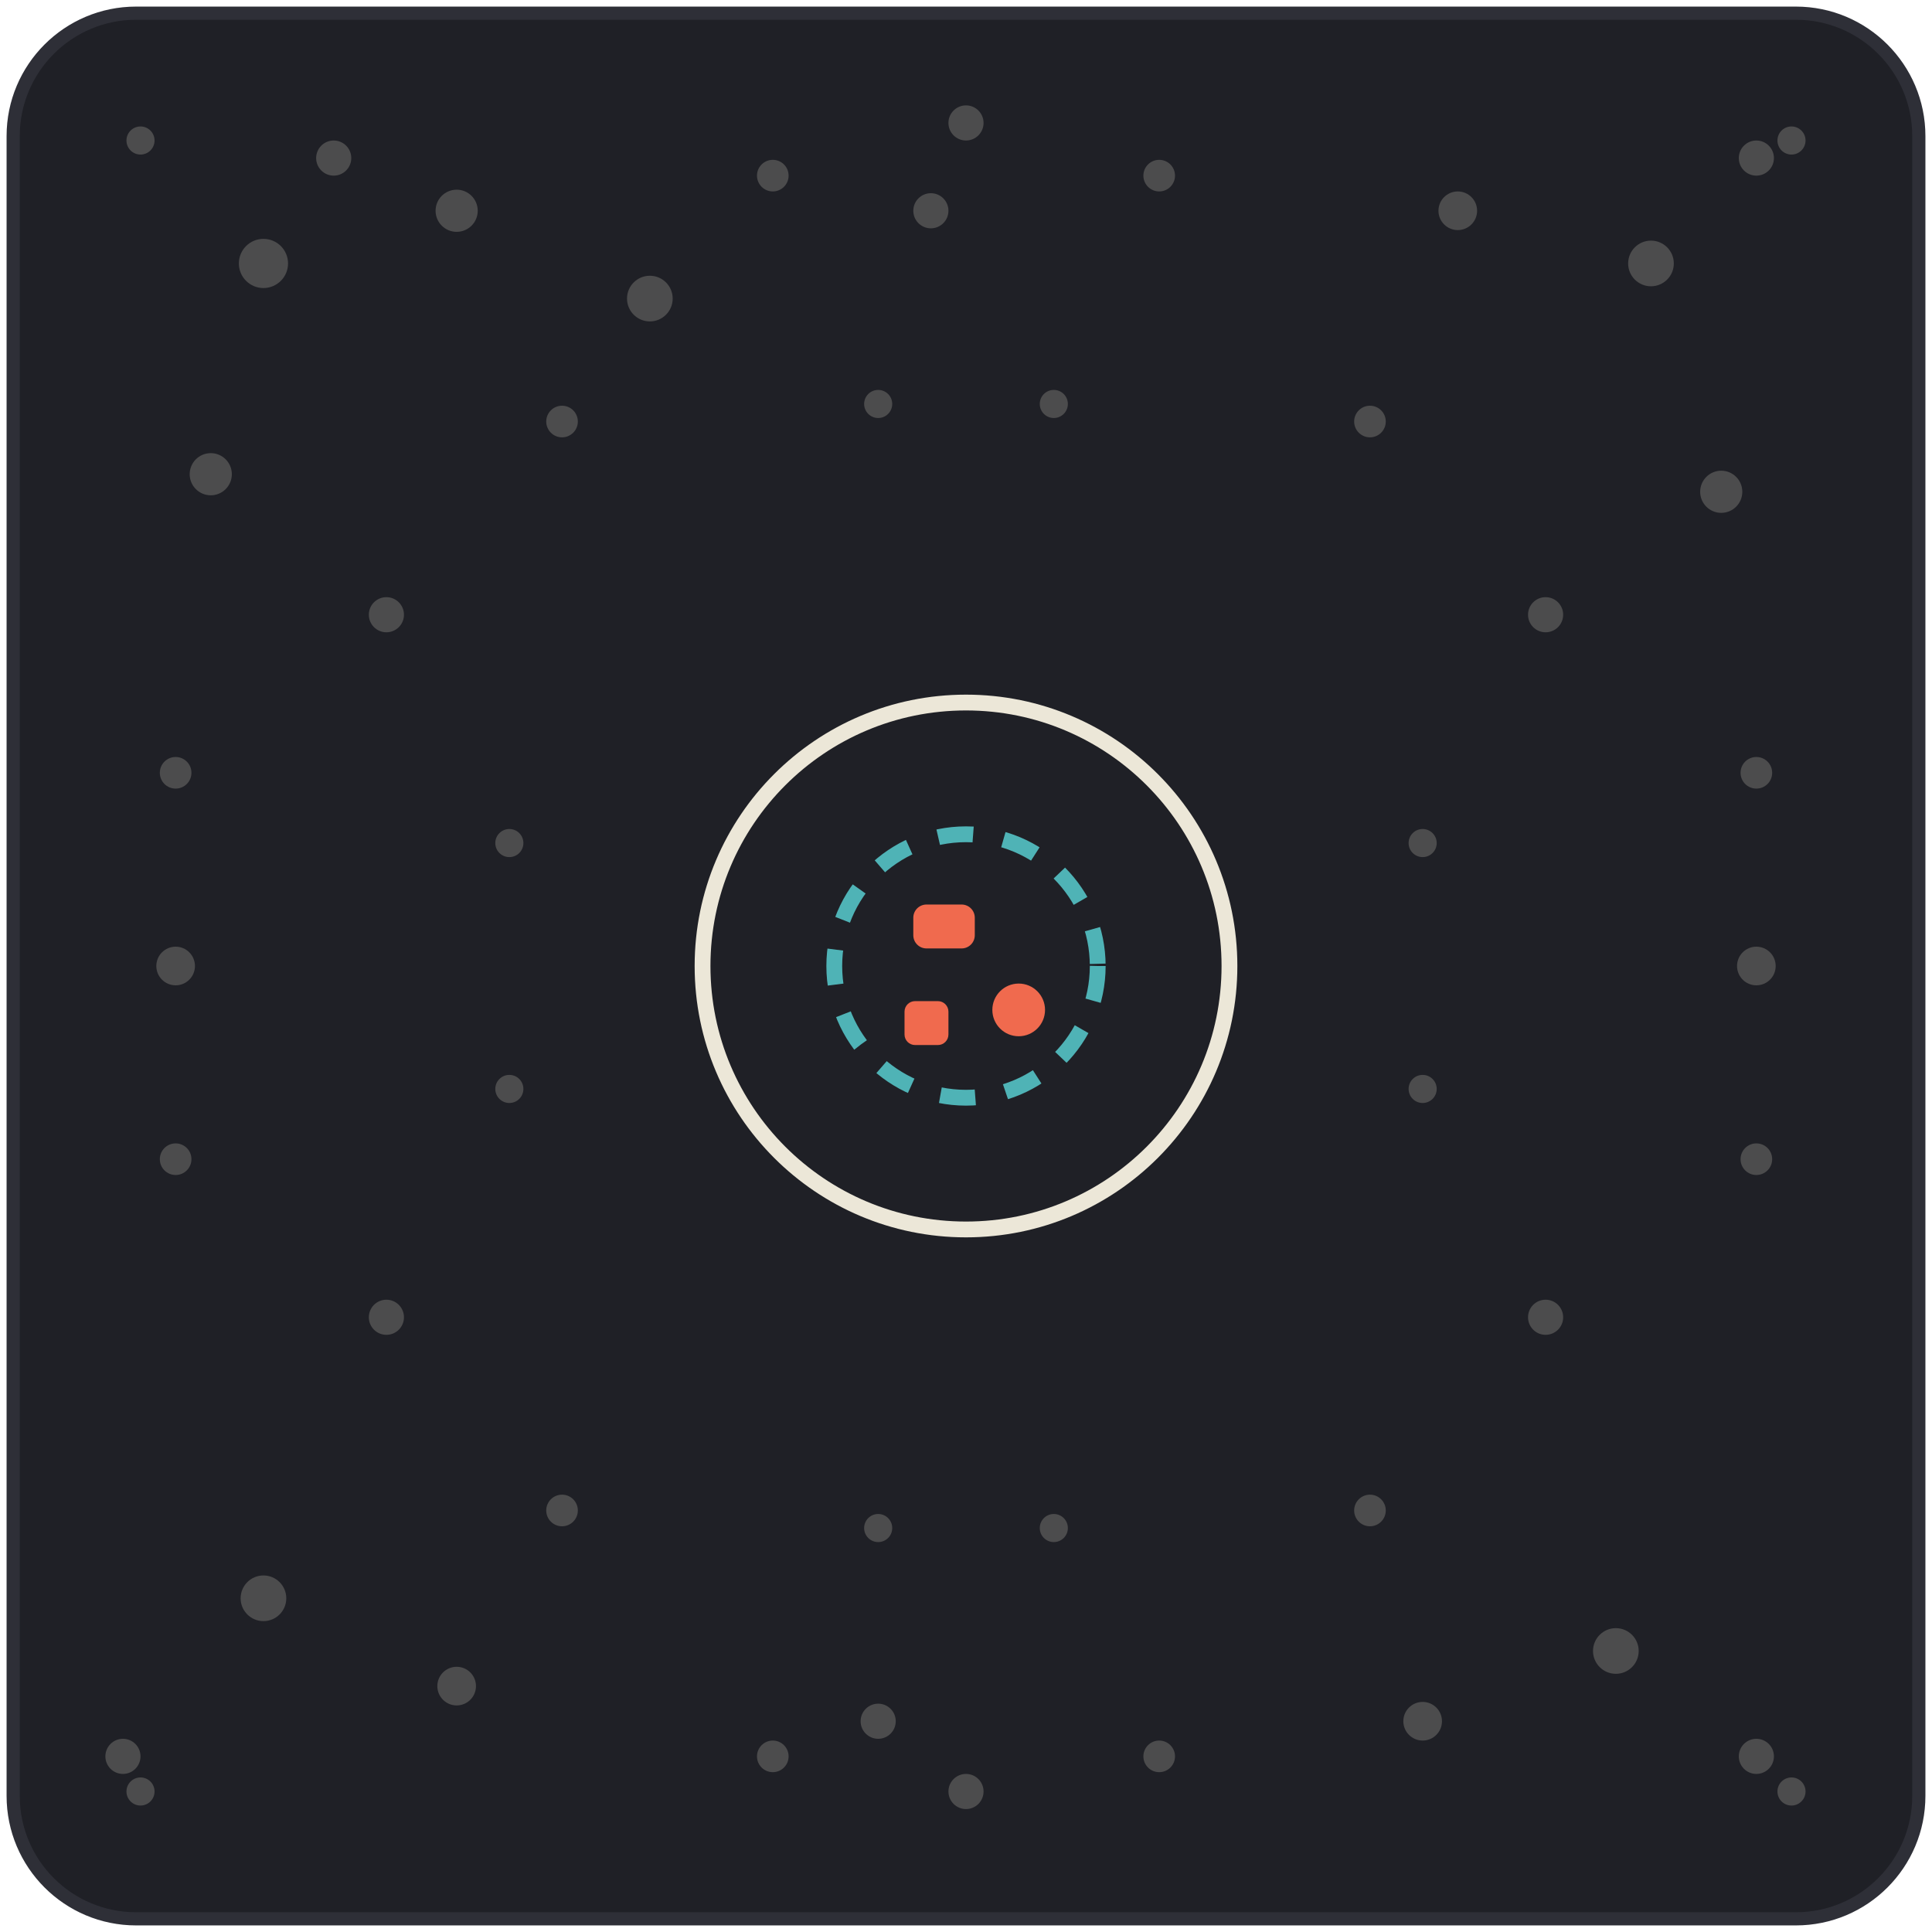
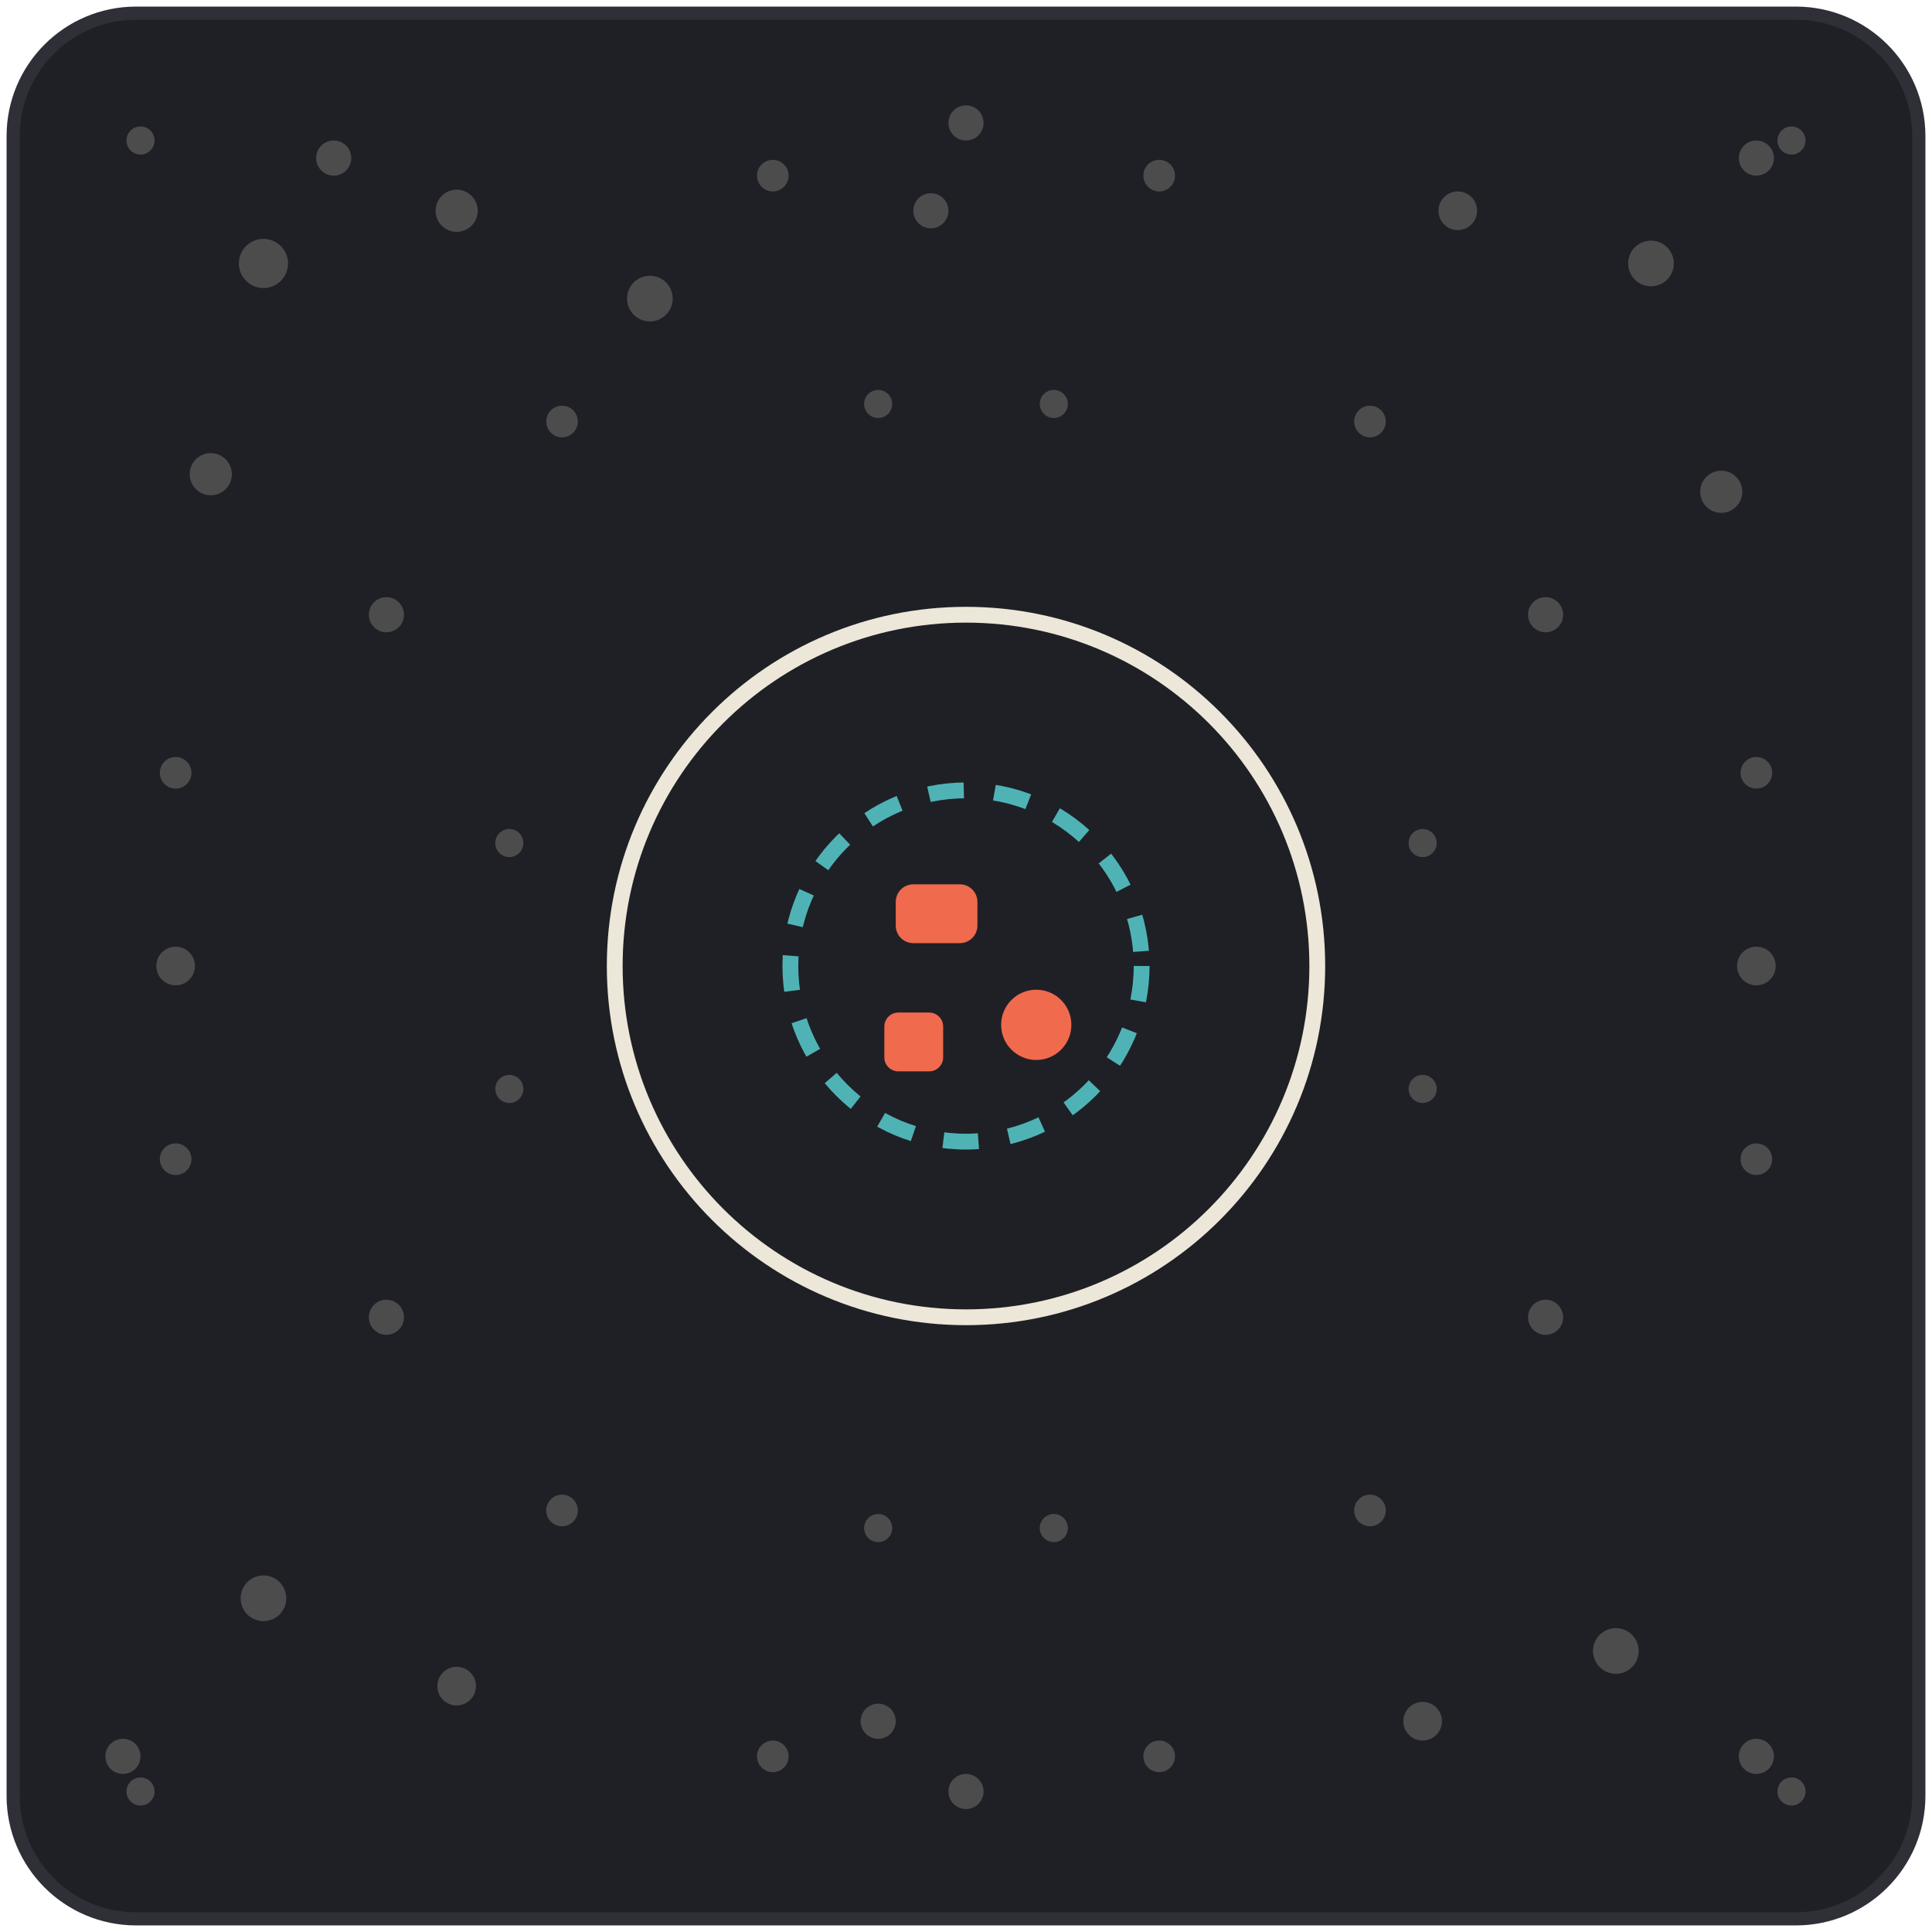
<svg xmlns="http://www.w3.org/2000/svg" viewBox="0 0 220 220" role="img" aria-label="Nutrient deprivation adaptation: a cell scavenging sparse nutrients and switching on autophagy">
  <rect x="1.5" y="1.5" width="217" height="217" rx="14" fill="#1F2026" stroke="#2E2F37" stroke-width="1.5" />
  <g fill="#ECE7D8" fill-opacity="0.22">
    <circle cx="30" cy="30" r="2.8" />
    <circle cx="52" cy="24" r="2.4" />
    <circle cx="74" cy="34" r="2.6" />
    <circle cx="38" cy="18" r="2" />
    <circle cx="24" cy="54" r="2.4" />
    <circle cx="188" cy="30" r="2.6" />
    <circle cx="166" cy="24" r="2.2" />
    <circle cx="200" cy="18" r="2" />
    <circle cx="196" cy="56" r="2.4" />
    <circle cx="30" cy="182" r="2.6" />
    <circle cx="52" cy="192" r="2.2" />
    <circle cx="14" cy="200" r="2" />
    <circle cx="184" cy="188" r="2.6" />
    <circle cx="162" cy="196" r="2.2" />
    <circle cx="106" cy="24" r="2" />
    <circle cx="200" cy="200" r="2" />
    <circle cx="100" cy="196" r="2" />
    <circle cx="20" cy="110" r="2.2" />
    <circle cx="200" cy="110" r="2.2" />
    <circle cx="110" cy="14" r="2" />
    <circle cx="110" cy="204" r="2" />
    <circle cx="44" cy="70" r="2" />
    <circle cx="176" cy="70" r="2" />
    <circle cx="44" cy="150" r="2" />
    <circle cx="176" cy="150" r="2" />
    <circle cx="64" cy="48" r="1.8" />
    <circle cx="156" cy="48" r="1.8" />
    <circle cx="64" cy="172" r="1.8" />
    <circle cx="156" cy="172" r="1.8" />
    <circle cx="16" cy="16" r="1.6" />
    <circle cx="204" cy="16" r="1.6" />
    <circle cx="16" cy="204" r="1.6" />
    <circle cx="204" cy="204" r="1.6" />
    <circle cx="88" cy="20" r="1.8" />
    <circle cx="132" cy="20" r="1.8" />
    <circle cx="88" cy="200" r="1.8" />
    <circle cx="132" cy="200" r="1.8" />
    <circle cx="20" cy="88" r="1.8" />
    <circle cx="20" cy="132" r="1.8" />
    <circle cx="200" cy="88" r="1.8" />
    <circle cx="200" cy="132" r="1.8" />
    <circle cx="58" cy="96" r="1.6" />
    <circle cx="162" cy="96" r="1.6" />
    <circle cx="58" cy="124" r="1.6" />
    <circle cx="162" cy="124" r="1.6" />
    <circle cx="120" cy="46" r="1.6" />
    <circle cx="100" cy="46" r="1.6" />
    <circle cx="120" cy="174" r="1.6" />
    <circle cx="100" cy="174" r="1.6" />
  </g>
-   <circle cx="110" cy="110" r="30" fill="#1F2026" stroke="#ECE7D8" stroke-width="1.8" />
-   <circle cx="110" cy="110" r="15" fill="none" stroke="#4FB3B6" stroke-width="1.8" stroke-dasharray="4 3.5" />
+   <circle cx="110" cy="110" r="40" fill="#1F2026" stroke="#ECE7D8" stroke-width="1.8" />
+   <circle cx="110" cy="110" r="20" fill="none" stroke="#4FB3B6" stroke-width="1.8" stroke-dasharray="4 3.5" />
  <g fill="#F06A4E">
-     <rect x="104" y="103" width="7" height="5" rx="1.5" />
-     <circle cx="116" cy="115" r="3" />
-     <rect x="103" y="114" width="5" height="5" rx="1.2" />
+     <rect x="102" y="100.7" width="9.3" height="6.7" rx="2" />
+     <circle cx="118" cy="116.7" r="4" />
+     <rect x="100.7" y="115.3" width="6.7" height="6.7" rx="1.6" />
  </g>
</svg>
